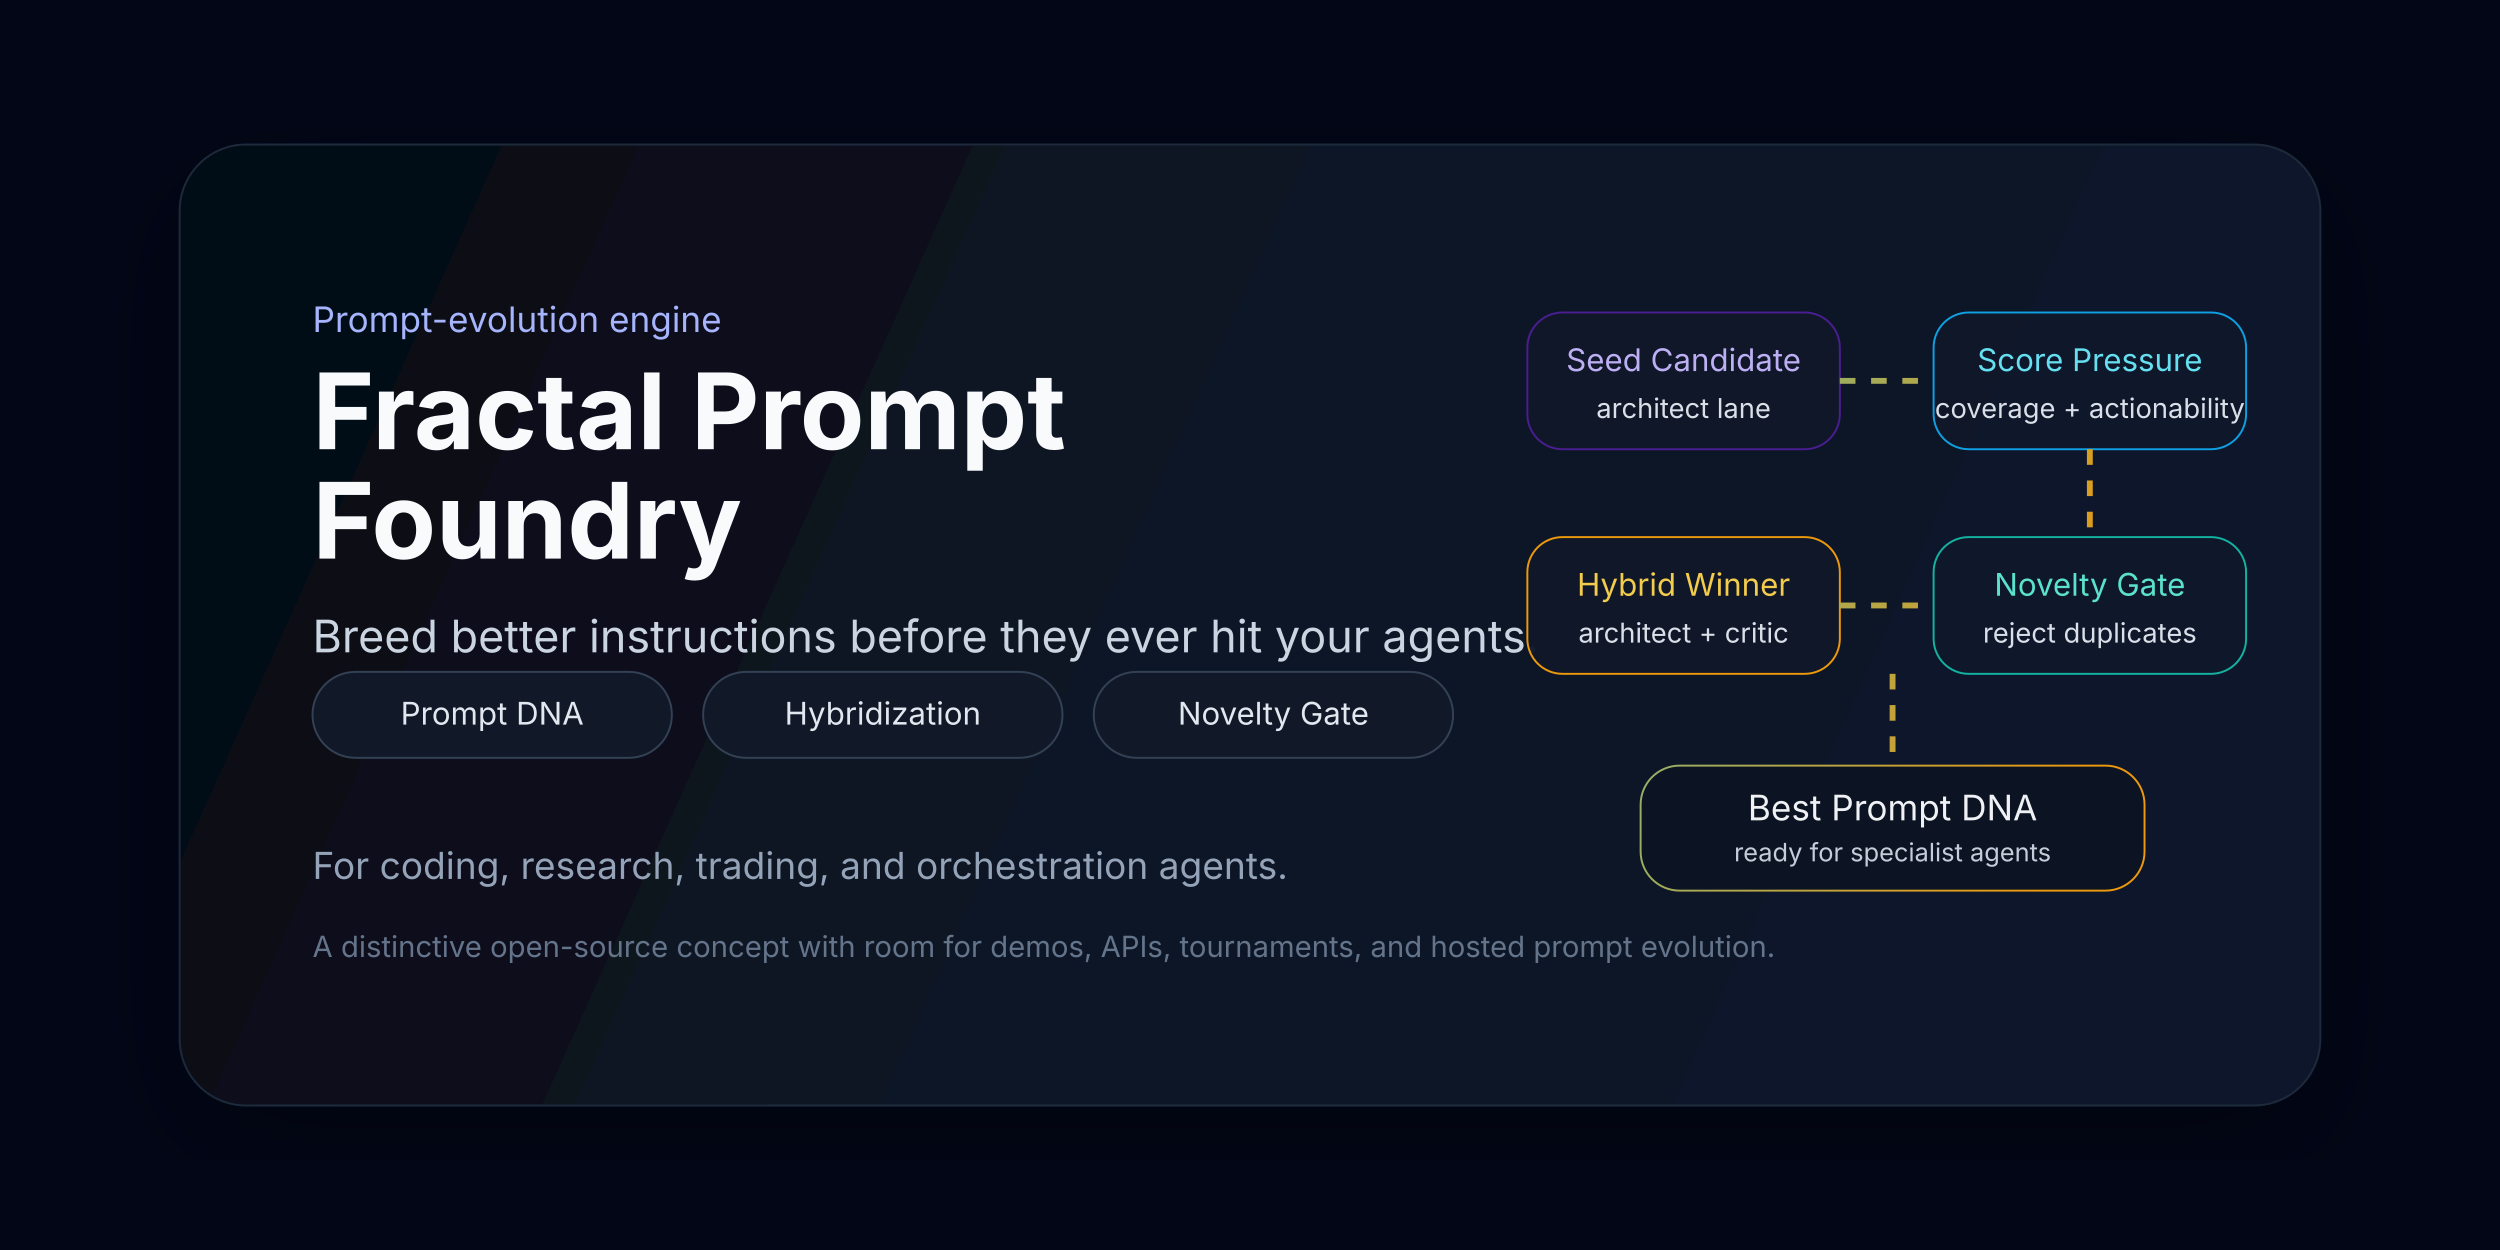
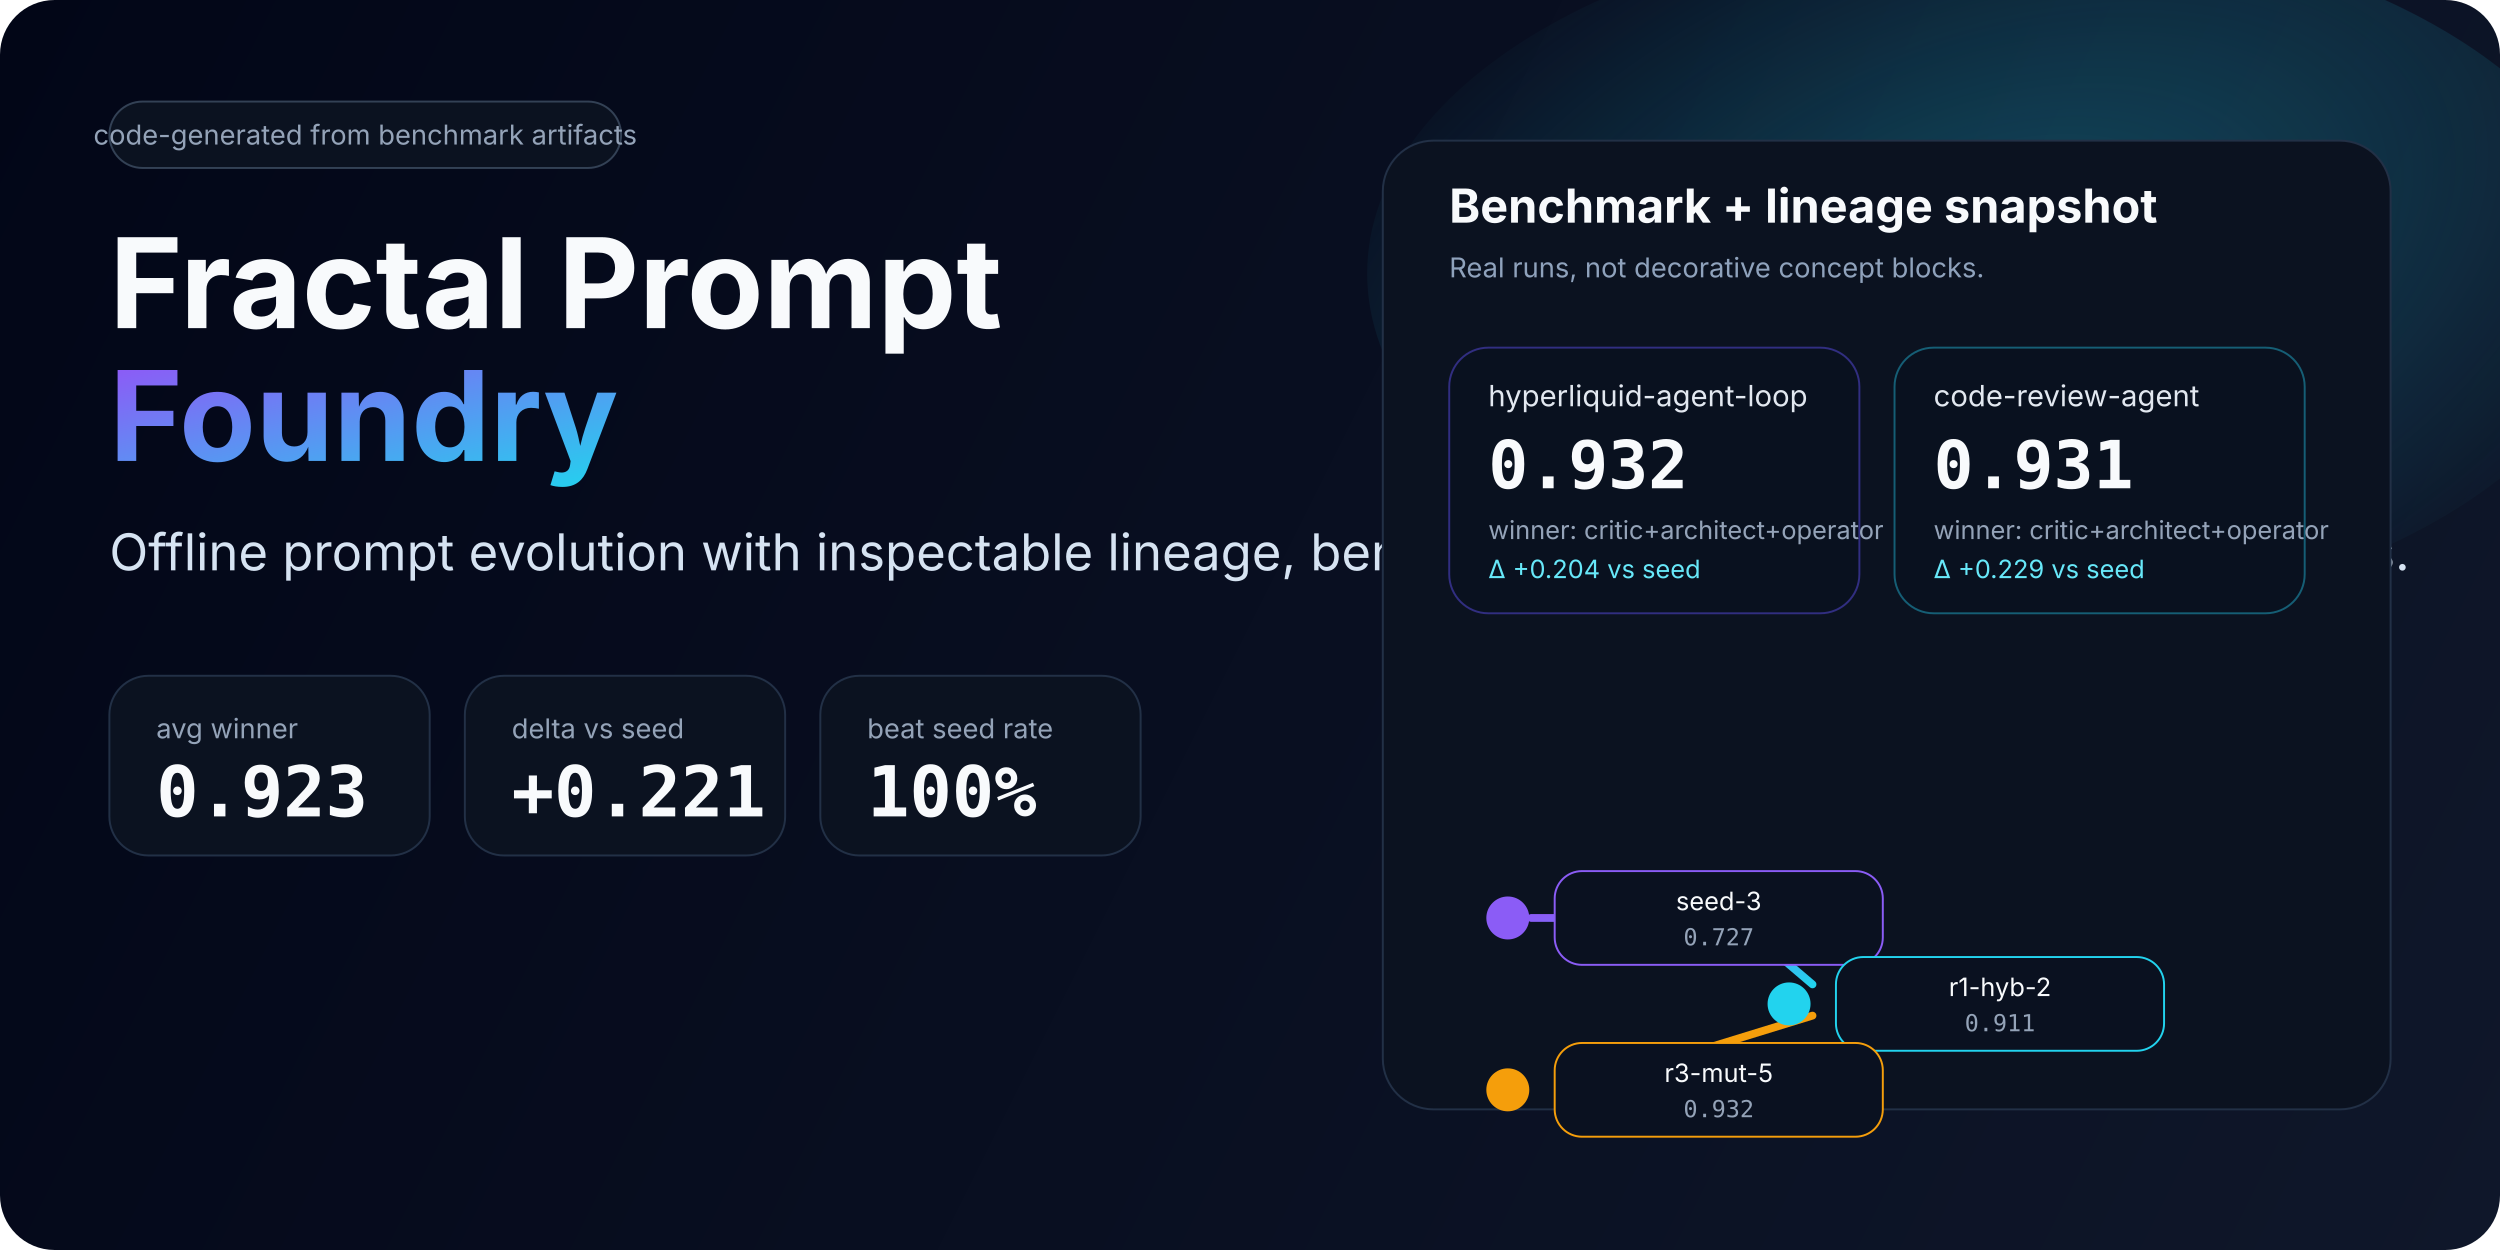
<svg xmlns="http://www.w3.org/2000/svg" width="1280" height="640" viewBox="0 0 1280 640" fill="none">
  <defs>
-     <linearGradient id="bg" x1="94" y1="72" x2="1186" y2="562" gradientUnits="userSpaceOnUse">
-       <stop stop-color="#030712" />
-       <stop offset="0.5" stop-color="#111827" />
+     <linearGradient id="bg" x1="0" y1="0" x2="1280" y2="640" gradientUnits="userSpaceOnUse">
+       <stop stop-color="#020617" />
      <stop offset="1" stop-color="#0F172A" />
    </linearGradient>
-     <linearGradient id="line" x1="196" y1="155" x2="1038" y2="467" gradientUnits="userSpaceOnUse">
+     <linearGradient id="grad" x1="0" y1="0" x2="1" y2="1">
      <stop stop-color="#8B5CF6" />
-       <stop offset="0.45" stop-color="#22D3EE" />
-       <stop offset="1" stop-color="#F59E0B" />
+       <stop offset="1" stop-color="#22D3EE" />
    </linearGradient>
-     <filter id="shadow" x="60" y="46" width="1160" height="548" filterUnits="userSpaceOnUse" color-interpolation-filters="sRGB">
-       <feDropShadow dx="0" dy="20" stdDeviation="35" flood-color="#000" flood-opacity="0.4" />
-     </filter>
+     <radialGradient id="glow" cx="0" cy="0" r="1" gradientUnits="userSpaceOnUse" gradientTransform="translate(1020 140) rotate(160) scale(420 240)">
+       <stop stop-color="#22D3EE" stop-opacity="0.30" />
+       <stop offset="1" stop-color="#22D3EE" stop-opacity="0" />
+     </radialGradient>
  </defs>
-   <rect width="1280" height="640" fill="#020617" />
-   <g filter="url(#shadow)">
-     <rect x="92" y="74" width="1096" height="492" rx="34" fill="url(#bg)" stroke="#1E293B" />
+   <rect width="1280" height="640" rx="28" fill="url(#bg)" />
+   <ellipse cx="1020" cy="140" rx="320" ry="180" fill="url(#glow)" />
+   <rect x="56" y="52" width="262" height="34" rx="17" fill="#0B1220" stroke="#334155" />
+   <text x="187" y="74" text-anchor="middle" fill="#94A3B8" font-size="14" font-family="Inter,Segoe UI,Arial,sans-serif">code-generated from benchmark artifacts</text>
+   <text x="56" y="168" fill="#F8FAFC" font-size="64" font-weight="700" font-family="Inter,Segoe UI,Arial,sans-serif">Fractal Prompt</text>
+   <text x="56" y="236" fill="url(#grad)" font-size="64" font-weight="700" font-family="Inter,Segoe UI,Arial,sans-serif">Foundry</text>
+   <text x="56" y="292" fill="#D6E3F2" font-size="26" font-family="Inter,Segoe UI,Arial,sans-serif">Offline prompt evolution with inspectable lineage, benchmark suites, and seed-vs-evolved diffs.</text>
+   <rect x="56" y="346" width="164" height="92" rx="20" fill="#0B1220" stroke="#223046" />
+   <text x="80" y="378" fill="#94A3B8" font-size="14" font-family="Inter,Segoe UI,Arial,sans-serif">avg winner</text>
+   <text x="80" y="418" fill="#F8FAFC" font-size="36" font-weight="700" font-family="JetBrains Mono,Consolas,monospace">0.923</text>
+   <rect x="238" y="346" width="164" height="92" rx="20" fill="#0B1220" stroke="#223046" />
+   <text x="262" y="378" fill="#94A3B8" font-size="14" font-family="Inter,Segoe UI,Arial,sans-serif">delta vs seed</text>
+   <text x="262" y="418" fill="#F8FAFC" font-size="36" font-weight="700" font-family="JetBrains Mono,Consolas,monospace">+0.221</text>
+   <rect x="420" y="346" width="164" height="92" rx="20" fill="#0B1220" stroke="#223046" />
+   <text x="444" y="378" fill="#94A3B8" font-size="14" font-family="Inter,Segoe UI,Arial,sans-serif">beat seed rate</text>
+   <text x="444" y="418" fill="#F8FAFC" font-size="36" font-weight="700" font-family="JetBrains Mono,Consolas,monospace">100%</text>
+   <rect x="708" y="72" width="516" height="496" rx="26" fill="#0B1220" stroke="#223046" />
+   <text x="742" y="114" fill="#F8FAFC" font-size="24" font-weight="700" font-family="Inter,Segoe UI,Arial,sans-serif">Benchmark + lineage snapshot</text>
+   <text x="742" y="142" fill="#8FA2BC" font-size="14" font-family="Inter,Segoe UI,Arial,sans-serif">Real runs, not decorative concept blocks.</text>
+   <g>
+     <rect x="742" y="178" width="210" height="136" rx="20" fill="#09111F" stroke="#312E81" />
+     <text x="762" y="208" fill="#E2E8F0" font-size="15" font-family="Inter,Segoe UI,Arial,sans-serif">hyperliquid-agent-loop</text>
+     <text x="762" y="250" fill="#F8FAFC" font-size="34" font-weight="700" font-family="JetBrains Mono,Consolas,monospace">0.932</text>
+     <text x="762" y="276" fill="#94A3B8" font-size="13" font-family="Inter,Segoe UI,Arial,sans-serif">winner: critic+architect+operator</text>
+     <text x="762" y="296" fill="#67E8F9" font-size="13" font-family="Inter,Segoe UI,Arial,sans-serif">Δ +0.204 vs seed</text>
  </g>
-   <text x="160" y="170" fill="#A5B4FC" font-size="18" font-family="Inter,Segoe UI,Arial,sans-serif">Prompt-evolution engine</text>
-   <text x="160" y="230" fill="#F8FAFC" font-size="54" font-weight="700" font-family="Inter,Segoe UI,Arial,sans-serif">Fractal Prompt</text>
-   <text x="160" y="286" fill="#F8FAFC" font-size="54" font-weight="700" font-family="Inter,Segoe UI,Arial,sans-serif">Foundry</text>
-   <text x="160" y="334" fill="#CBD5E1" font-size="23" font-family="Inter,Segoe UI,Arial,sans-serif">Breed better instructions before they ever hit your agents.</text>
-   <rect x="160" y="344" width="184" height="44" rx="22" fill="#111827" stroke="#334155" />
-   <text x="252" y="371" fill="#E2E8F0" font-size="16" font-family="Inter,Segoe UI,Arial,sans-serif" text-anchor="middle">Prompt DNA</text>
-   <rect x="360" y="344" width="184" height="44" rx="22" fill="#111827" stroke="#334155" />
-   <text x="452" y="371" fill="#E2E8F0" font-size="16" font-family="Inter,Segoe UI,Arial,sans-serif" text-anchor="middle">Hybridization</text>
-   <rect x="560" y="344" width="184" height="44" rx="22" fill="#111827" stroke="#334155" />
-   <text x="652" y="371" fill="#E2E8F0" font-size="16" font-family="Inter,Segoe UI,Arial,sans-serif" text-anchor="middle">Novelty Gate</text>
-   <g opacity="0.96">
-     <rect x="782" y="160" width="160" height="70" rx="18" fill="#0F172A" stroke="#4C1D95" />
-     <text x="862" y="190" fill="#C4B5FD" font-size="16" text-anchor="middle" font-family="Inter,Segoe UI,Arial,sans-serif">Seed Candidate</text>
-     <text x="862" y="214" fill="#E2E8F0" font-size="14" text-anchor="middle" font-family="Inter,Segoe UI,Arial,sans-serif">architect lane</text>
-     <rect x="990" y="160" width="160" height="70" rx="18" fill="#0F172A" stroke="#0EA5E9" />
-     <text x="1070" y="190" fill="#67E8F9" font-size="16" text-anchor="middle" font-family="Inter,Segoe UI,Arial,sans-serif">Score Pressure</text>
-     <text x="1070" y="214" fill="#E2E8F0" font-size="14" text-anchor="middle" font-family="Inter,Segoe UI,Arial,sans-serif">coverage + actionability</text>
-     <rect x="782" y="275" width="160" height="70" rx="18" fill="#0F172A" stroke="#F59E0B" />
-     <text x="862" y="305" fill="#FCD34D" font-size="16" text-anchor="middle" font-family="Inter,Segoe UI,Arial,sans-serif">Hybrid Winner</text>
-     <text x="862" y="329" fill="#E2E8F0" font-size="14" text-anchor="middle" font-family="Inter,Segoe UI,Arial,sans-serif">architect + critic</text>
-     <rect x="990" y="275" width="160" height="70" rx="18" fill="#0F172A" stroke="#14B8A6" />
-     <text x="1070" y="305" fill="#5EEAD4" font-size="16" text-anchor="middle" font-family="Inter,Segoe UI,Arial,sans-serif">Novelty Gate</text>
-     <text x="1070" y="329" fill="#E2E8F0" font-size="14" text-anchor="middle" font-family="Inter,Segoe UI,Arial,sans-serif">reject duplicates</text>
-     <rect x="840" y="392" width="258" height="64" rx="20" fill="#0B1322" stroke="url(#line)" />
-     <text x="969" y="420" fill="#F8FAFC" font-size="18" text-anchor="middle" font-family="Inter,Segoe UI,Arial,sans-serif">Best Prompt DNA</text>
-     <text x="969" y="441" fill="#CBD5E1" font-size="13" text-anchor="middle" font-family="Inter,Segoe UI,Arial,sans-serif">ready for specialist agents</text>
-     <path d="M942 195H990" stroke="url(#line)" stroke-width="3" stroke-dasharray="8 8" />
-     <path d="M1070 230V275" stroke="url(#line)" stroke-width="3" stroke-dasharray="8 8" />
-     <path d="M942 310H990" stroke="url(#line)" stroke-width="3" stroke-dasharray="8 8" />
-     <path d="M969 345V392" stroke="url(#line)" stroke-width="3" stroke-dasharray="8 8" />
+   <g>
+     <rect x="970" y="178" width="210" height="136" rx="20" fill="#09111F" stroke="#155E75" />
+     <text x="990" y="208" fill="#E2E8F0" font-size="15" font-family="Inter,Segoe UI,Arial,sans-serif">code-review-agent</text>
+     <text x="990" y="250" fill="#F8FAFC" font-size="34" font-weight="700" font-family="JetBrains Mono,Consolas,monospace">0.931</text>
+     <text x="990" y="276" fill="#94A3B8" font-size="13" font-family="Inter,Segoe UI,Arial,sans-serif">winner: critic+architect+operator</text>
+     <text x="990" y="296" fill="#67E8F9" font-size="13" font-family="Inter,Segoe UI,Arial,sans-serif">Δ +0.229 vs seed</text>
  </g>
-   <text x="160" y="450" fill="#94A3B8" font-size="19" font-family="Inter,Segoe UI,Arial,sans-serif">For coding, research, trading, and orchestration agents.</text>
-   <text x="160" y="490" fill="#64748B" font-size="15" font-family="Inter,Segoe UI,Arial,sans-serif">A distinctive open-source concept with room for demos, APIs, tournaments, and hosted prompt evolution.</text>
+   <path d="M784 470H888L928 504" stroke="url(#grad)" stroke-width="4" stroke-linecap="round" />
+   <path d="M928 520L824 552" stroke="#F59E0B" stroke-width="4" stroke-linecap="round" />
+   <circle cx="772" cy="470" r="11" fill="#8B5CF6" />
+   <rect x="796" y="446" width="168" height="48" rx="14" fill="#0A1120" stroke="#8B5CF6" />
+   <text x="880" y="466" text-anchor="middle" fill="#F8FAFC" font-size="13" font-family="Inter,Segoe UI,Arial,sans-serif">seed-3</text>
+   <text x="880" y="484" text-anchor="middle" fill="#94A3B8" font-size="12" font-family="JetBrains Mono,Consolas,monospace">0.727</text>
+   <circle cx="916" cy="514" r="11" fill="#22D3EE" />
+   <rect x="940" y="490" width="168" height="48" rx="14" fill="#0A1120" stroke="#22D3EE" />
+   <text x="1024" y="510" text-anchor="middle" fill="#F8FAFC" font-size="13" font-family="Inter,Segoe UI,Arial,sans-serif">r1-hyb-2</text>
+   <text x="1024" y="528" text-anchor="middle" fill="#94A3B8" font-size="12" font-family="JetBrains Mono,Consolas,monospace">0.911</text>
+   <circle cx="772" cy="558" r="11" fill="#F59E0B" />
+   <rect x="796" y="534" width="168" height="48" rx="14" fill="#0A1120" stroke="#F59E0B" />
+   <text x="880" y="554" text-anchor="middle" fill="#F8FAFC" font-size="13" font-family="Inter,Segoe UI,Arial,sans-serif">r3-mut-5</text>
+   <text x="880" y="572" text-anchor="middle" fill="#94A3B8" font-size="12" font-family="JetBrains Mono,Consolas,monospace">0.932</text>
</svg>
